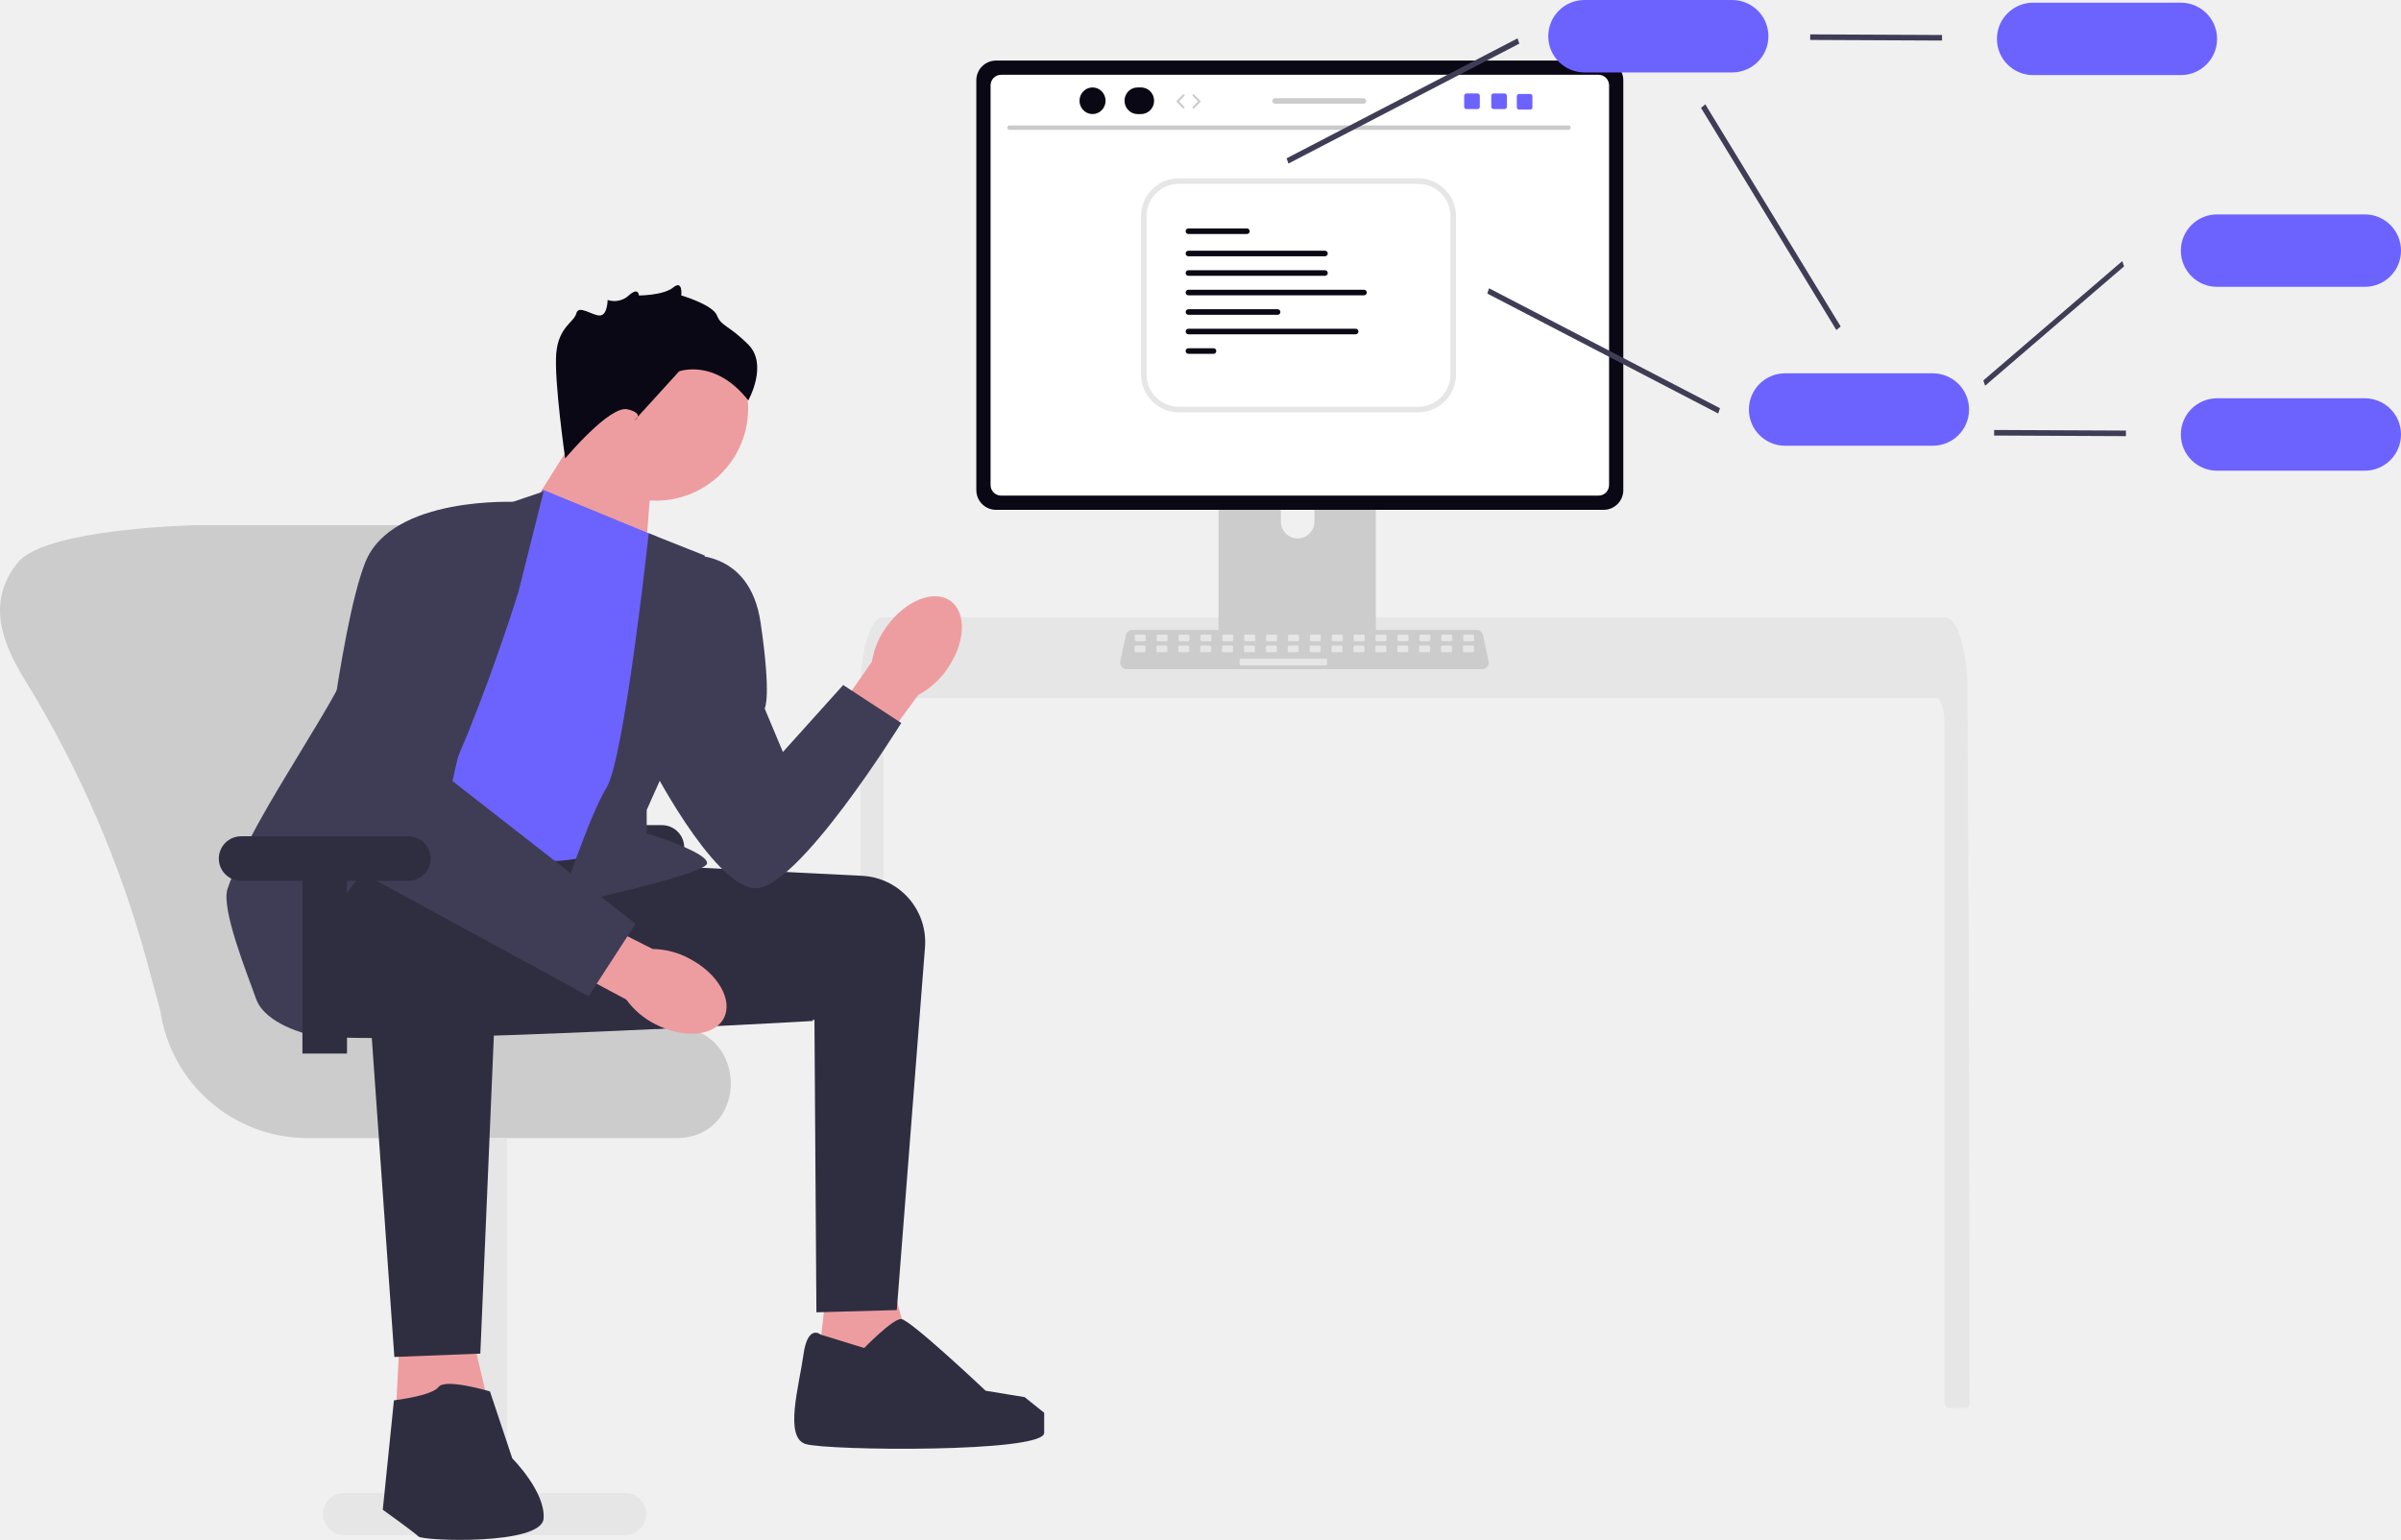
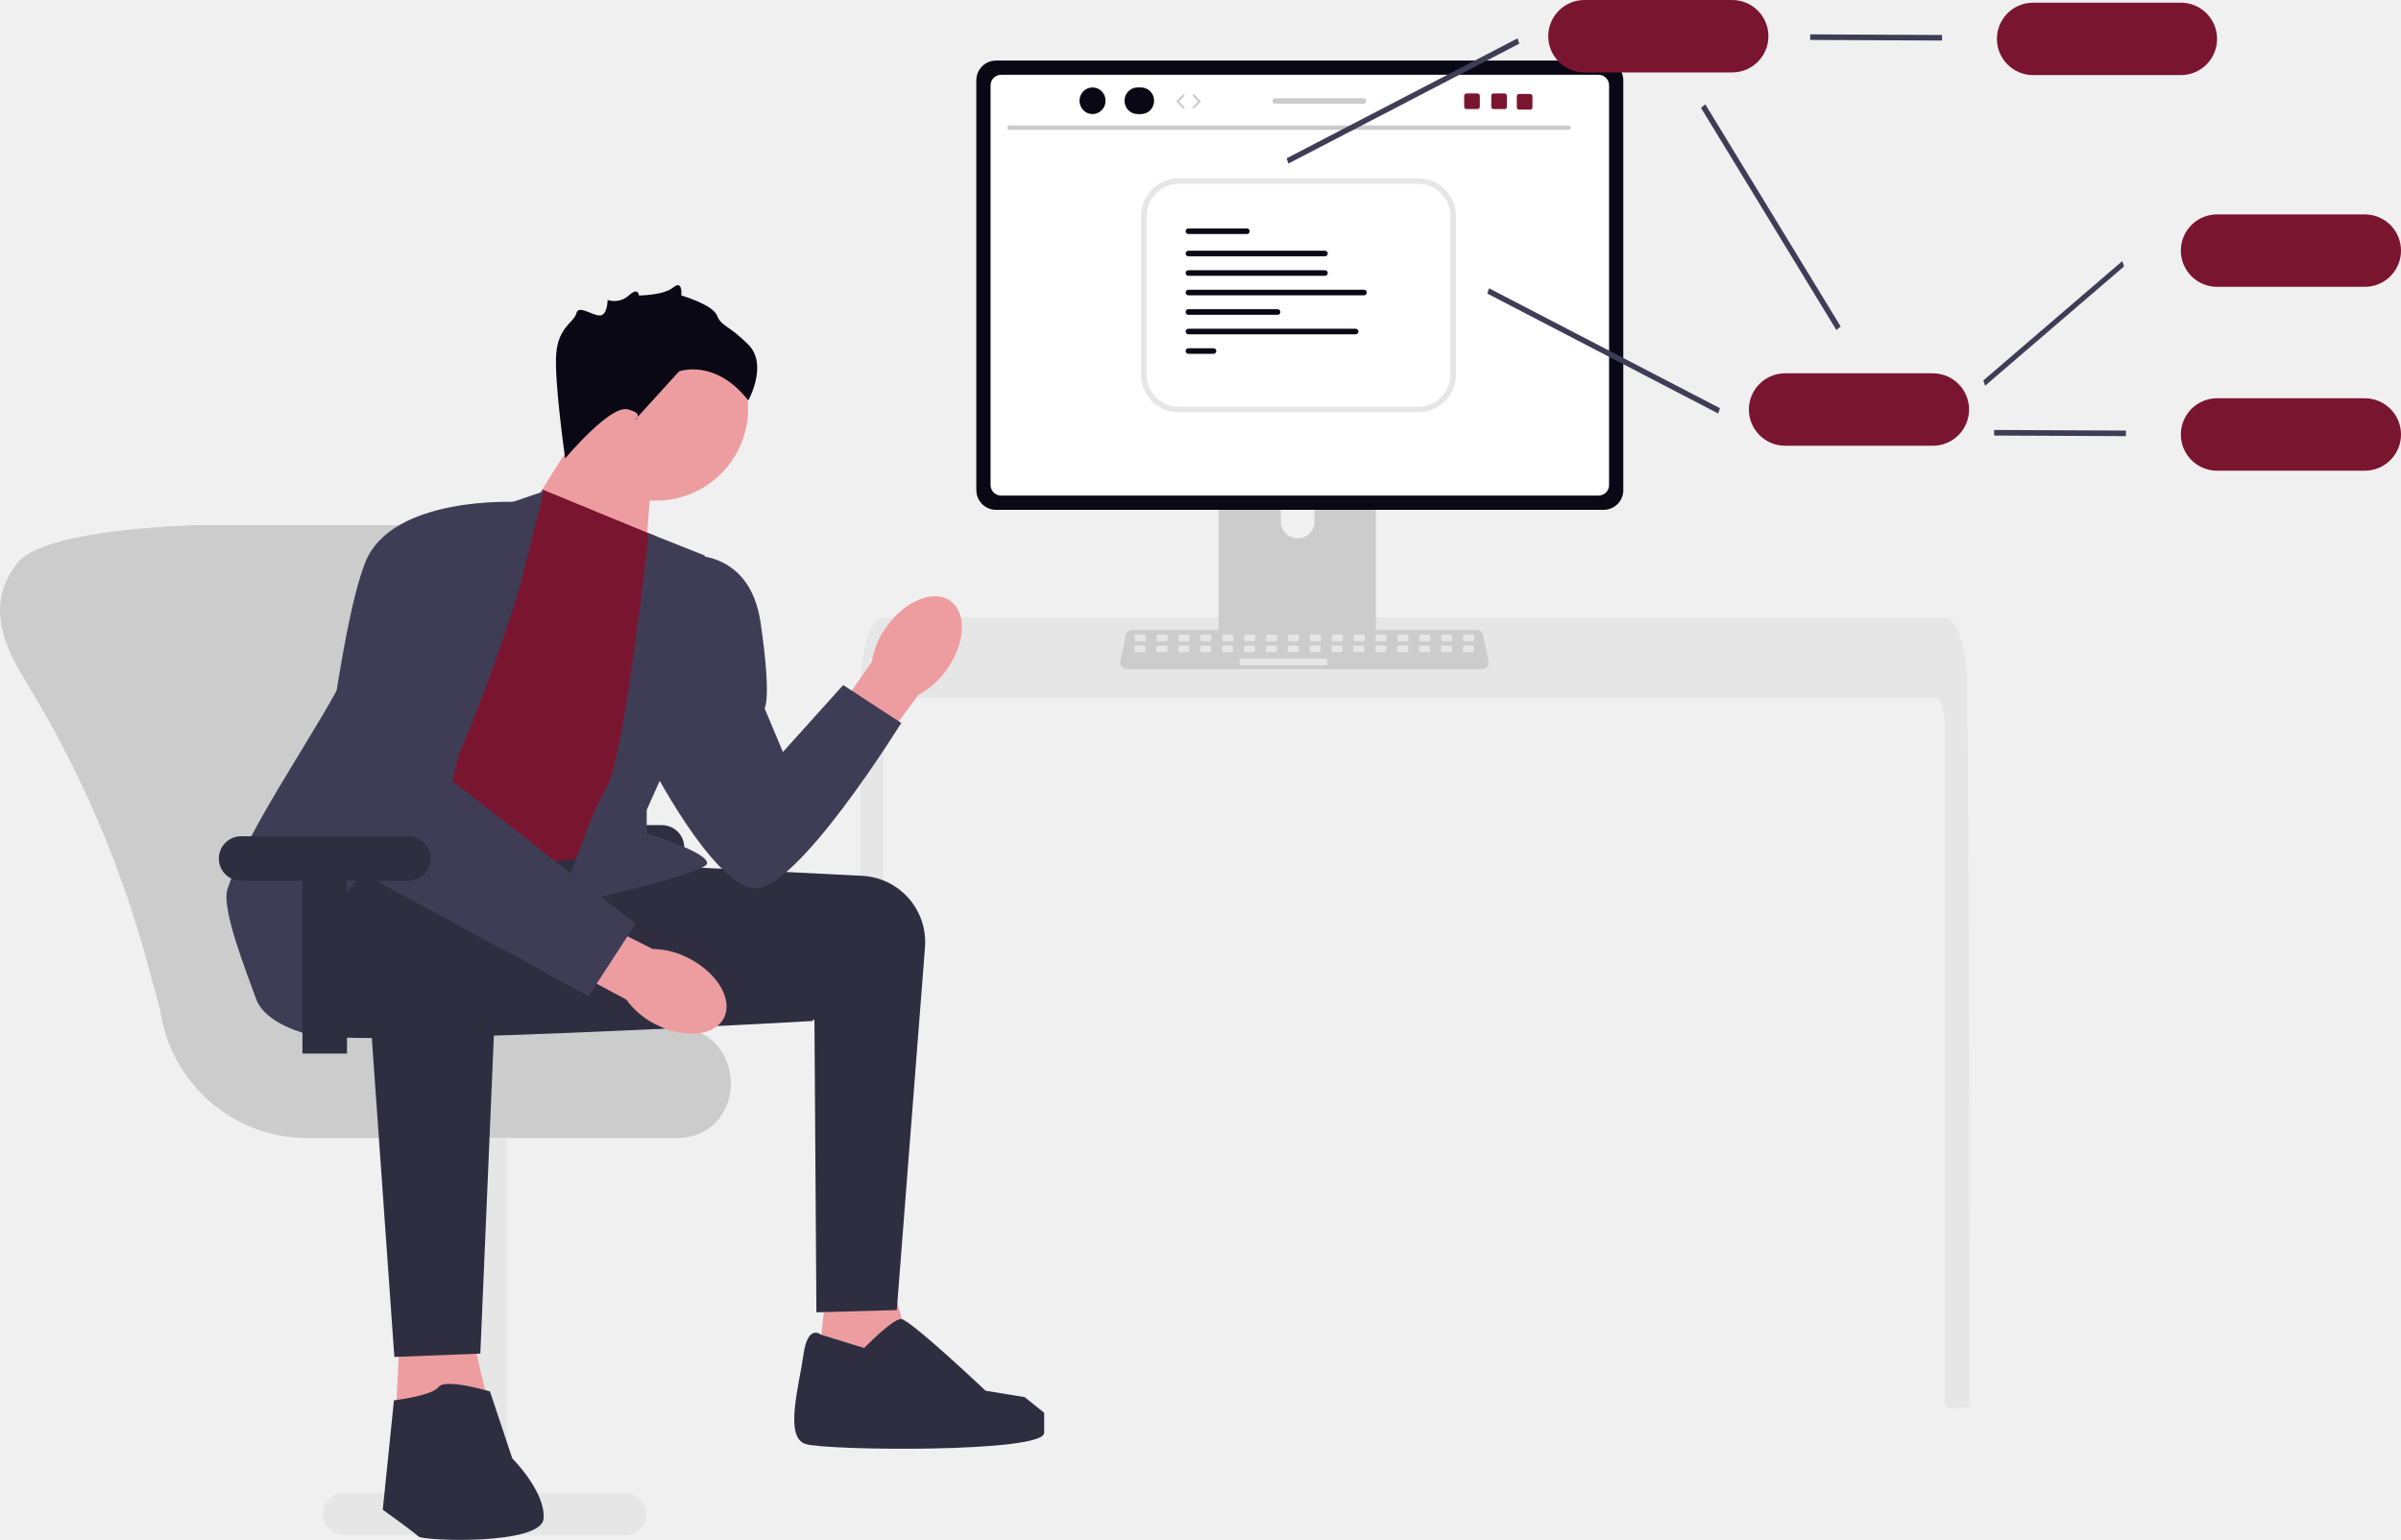
<svg xmlns="http://www.w3.org/2000/svg" width="960" height="615.896" viewBox="0 0 960 615.896" role="img" artist="Katerina Limpitsouni" source="https://undraw.co/">
  <g transform="translate(-480 -243.767)">
    <path d="M529.739,535.628a2.7,2.7,0,0,1-.492,1.582,1.48,1.48,0,0,1-1.176.646h-6.708c-.918,0-1.666-.987-1.669-2.213V264.708c0-5.972-1.5-10.819-3.346-10.831H98.745c-1.852.011-3.346,4.858-3.354,10.831V533.967a2.09,2.09,0,0,1-1.51,2.217c-1.352.178-2.7.334-4.047.479-.033,0-.067.011-.1.011-.734.089-1.469.156-2.2.234h-.008c-.384-.925-.751-1.872-1.126-2.819a2.982,2.982,0,0,1-.184-1.036v-282.4c0-1.649.05-3.309.133-4.947q.179-3.374.626-6.708c1.41-10.351,4.6-17.36,8.219-17.382h424.7a3.1,3.1,0,0,1,1.535.435,6.326,6.326,0,0,1,1.894,1.772,16.3,16.3,0,0,1,1.861,3.4c1.786,4.2,3.062,10.463,3.513,17.75,0,.067.008.134.008.2.117,1.805.175,3.644.167,5.482l.117,23.878.075,14.24.225,44.682.083,15.867Z" transform="translate(737.794 269.087)" fill="#e6e6e6" />
    <path d="M438.162,147.486H381.328a3.032,3.032,0,0,0-3.028,3.036V240.3h62.9v-89.78a3.034,3.034,0,0,0-3.032-3.036ZM409.936,198.5a6.743,6.743,0,0,1-6.711-6.711V181.432a6.711,6.711,0,1,1,13.422,0v10.355A6.742,6.742,0,0,1,409.936,198.5Z" transform="translate(588.91 260.618)" fill="#ccc" />
    <path d="M378.126,228.207v8.662a1.7,1.7,0,0,0,1.693,1.693h59.9a1.7,1.7,0,0,0,1.693-1.693v-8.662Z" transform="translate(588.89 269.84)" fill="#3f3d56" />
    <path d="M542.2,21.742H299.263a7.886,7.886,0,0,0-7.874,7.874V193.552a7.881,7.881,0,0,0,7.874,7.874H542.2a7.881,7.881,0,0,0,7.874-7.874V29.616a7.886,7.886,0,0,0-7.874-7.874Z" transform="translate(578.979 246.251)" fill="#090814" />
    <path d="M539.59,26.846H300.709a4.22,4.22,0,0,0-4.211,4.22V190.939a4.218,4.218,0,0,0,4.211,4.211H539.59a4.218,4.218,0,0,0,4.211-4.211V31.065A4.22,4.22,0,0,0,539.59,26.846Z" transform="translate(579.563 246.834)" fill="#fff" />
    <path d="M487.746,241.816H345.625a2.615,2.615,0,0,1-2.558-3.153l2.205-10.474a2.626,2.626,0,0,1,2.558-2.076H485.541a2.626,2.626,0,0,1,2.558,2.076l2.205,10.474a2.614,2.614,0,0,1-2.558,3.153Z" transform="translate(584.878 269.6)" fill="#ccc" />
    <rect width="4.377" height="2.626" rx="0.488" transform="translate(933.716 497.601)" fill="#e6e6e6" />
    <rect width="4.377" height="2.626" rx="0.488" transform="translate(942.47 497.601)" fill="#e6e6e6" />
    <rect width="4.377" height="2.626" rx="0.488" transform="translate(951.224 497.601)" fill="#e6e6e6" />
    <rect width="4.377" height="2.626" rx="0.488" transform="translate(959.979 497.601)" fill="#e6e6e6" />
    <rect width="4.377" height="2.626" rx="0.488" transform="translate(968.733 497.601)" fill="#e6e6e6" />
    <rect width="4.377" height="2.626" rx="0.488" transform="translate(977.487 497.601)" fill="#e6e6e6" />
    <rect width="4.377" height="2.626" rx="0.488" transform="translate(986.243 497.601)" fill="#e6e6e6" />
    <rect width="4.377" height="2.626" rx="0.488" transform="translate(994.998 497.601)" fill="#e6e6e6" />
    <rect width="4.377" height="2.626" rx="0.488" transform="translate(1003.752 497.601)" fill="#e6e6e6" />
    <rect width="4.377" height="2.626" rx="0.488" transform="translate(1012.506 497.601)" fill="#e6e6e6" />
    <rect width="4.377" height="2.626" rx="0.488" transform="translate(1021.261 497.601)" fill="#e6e6e6" />
    <rect width="4.377" height="2.626" rx="0.488" transform="translate(1030.015 497.601)" fill="#e6e6e6" />
    <rect width="4.377" height="2.626" rx="0.488" transform="translate(1038.77 497.601)" fill="#e6e6e6" />
    <rect width="4.377" height="2.626" rx="0.488" transform="translate(1047.524 497.601)" fill="#e6e6e6" />
    <rect width="4.377" height="2.626" rx="0.488" transform="translate(1056.278 497.601)" fill="#e6e6e6" />
    <rect width="4.377" height="2.626" rx="0.488" transform="translate(1065.033 497.601)" fill="#e6e6e6" />
    <rect width="4.377" height="2.626" rx="0.488" transform="translate(933.613 501.978)" fill="#e6e6e6" />
    <rect width="4.377" height="2.626" rx="0.488" transform="translate(942.367 501.978)" fill="#e6e6e6" />
    <rect width="4.377" height="2.626" rx="0.488" transform="translate(951.121 501.978)" fill="#e6e6e6" />
    <rect width="4.377" height="2.626" rx="0.488" transform="translate(959.876 501.978)" fill="#e6e6e6" />
    <rect width="4.377" height="2.626" rx="0.488" transform="translate(968.63 501.978)" fill="#e6e6e6" />
    <rect width="4.377" height="2.626" rx="0.488" transform="translate(977.384 501.978)" fill="#e6e6e6" />
    <rect width="4.377" height="2.626" rx="0.488" transform="translate(986.14 501.978)" fill="#e6e6e6" />
    <rect width="4.377" height="2.626" rx="0.488" transform="translate(994.894 501.978)" fill="#e6e6e6" />
    <rect width="4.377" height="2.626" rx="0.488" transform="translate(1003.648 501.978)" fill="#e6e6e6" />
    <rect width="4.377" height="2.626" rx="0.488" transform="translate(1012.403 501.978)" fill="#e6e6e6" />
    <rect width="4.377" height="2.626" rx="0.488" transform="translate(1021.157 501.978)" fill="#e6e6e6" />
    <rect width="4.377" height="2.626" rx="0.488" transform="translate(1029.911 501.978)" fill="#e6e6e6" />
    <rect width="4.377" height="2.626" rx="0.488" transform="translate(1038.666 501.978)" fill="#e6e6e6" />
    <rect width="4.377" height="2.626" rx="0.488" transform="translate(1047.42 501.978)" fill="#e6e6e6" />
    <rect width="4.377" height="2.626" rx="0.488" transform="translate(1056.174 501.978)" fill="#e6e6e6" />
    <rect width="4.377" height="2.626" rx="0.488" transform="translate(1064.93 501.978)" fill="#e6e6e6" />
    <rect width="35.018" height="2.626" rx="0.488" transform="translate(975.634 507.229)" fill="#e6e6e6" />
    <path d="M526.9,46.8H303.375a.889.889,0,0,1,0-1.778H526.9a.889.889,0,0,1,0,1.778Z" transform="translate(580.249 248.91)" fill="#cacaca" />
    <ellipse cx="5.209" cy="5.325" rx="5.209" ry="5.325" transform="translate(931.033 278.739)" fill="#090814" />
    <ellipse cx="5.209" cy="5.325" rx="5.209" ry="5.325" transform="translate(911.626 278.739)" fill="#090814" />
    <ellipse cx="5.209" cy="5.325" rx="5.209" ry="5.325" transform="translate(929.622 278.739)" fill="#090814" />
    <path d="M403.455,63.845l-.722-2.109,92.325-47.971.721,2.109Z" transform="translate(591.701 245.34)" fill="#3f3d56" />
    <path d="M653.455,143.562l-.722-2.109,55.554-47.728.721,2.108Z" transform="translate(620.264 254.475)" fill="#3f3d56" />
    <path d="M567.058,153.558l-92.325-47.971.722-2.109,92.324,47.971Z" transform="translate(599.927 255.589)" fill="#3f3d56" />
    <path d="M605.556,127.723,551.431,38.866l1.71-1.43,54.124,88.857Z" transform="translate(608.69 248.044)" fill="#3f3d56" />
    <path d="M643.319,14.807l-52.712-.243V12.336l52.712.243Z" transform="translate(613.166 245.177)" fill="#3f3d56" />
-     <path d="M731.152,29.93H672.1a14.485,14.485,0,1,1,0-28.971h59.055a14.485,14.485,0,1,1,0,28.971Z" transform="translate(620.821 243.876)" fill="#6c63ff" />
-     <path d="M797.152,105.93H738.1a14.485,14.485,0,0,1,0-28.971h59.055a14.485,14.485,0,0,1,0,28.971Z" transform="translate(628.362 252.559)" fill="#6c63ff" />
+     <path d="M731.152,29.93H672.1a14.485,14.485,0,1,1,0-28.971h59.055a14.485,14.485,0,1,1,0,28.971Z" transform="translate(620.821 243.876)" fill="#7a1530" />
+     <path d="M797.152,105.93H738.1a14.485,14.485,0,0,1,0-28.971h59.055a14.485,14.485,0,0,1,0,28.971Z" transform="translate(628.362 252.559)" fill="#7a1530" />
    <path d="M709.319,156.806l-52.712-.242v-2.229l52.712.242Z" transform="translate(620.706 261.4)" fill="#3f3d56" />
-     <path d="M797.152,171.93H738.1a14.485,14.485,0,0,1,0-28.971h59.055a14.485,14.485,0,0,1,0,28.971Z" transform="translate(628.362 260.1)" fill="#6c63ff" />
-     <path d="M642.152,162.971H583.1a14.485,14.485,0,0,1,0-28.971h59.055a14.485,14.485,0,0,1,0,28.971Z" transform="translate(610.653 259.077)" fill="#6c63ff" />
-     <path d="M570.152,28.971H511.1A14.485,14.485,0,1,1,511.1,0h59.055a14.485,14.485,0,0,1,0,28.971Z" transform="translate(602.426 243.767)" fill="#6c63ff" />
+     <path d="M797.152,171.93H738.1a14.485,14.485,0,0,1,0-28.971h59.055a14.485,14.485,0,0,1,0,28.971Z" transform="translate(628.362 260.1)" fill="#7a1530" />
+     <path d="M642.152,162.971H583.1a14.485,14.485,0,0,1,0-28.971h59.055a14.485,14.485,0,0,1,0,28.971Z" transform="translate(610.653 259.077)" fill="#7a1530" />
+     <path d="M570.152,28.971H511.1A14.485,14.485,0,1,1,511.1,0h59.055a14.485,14.485,0,0,1,0,28.971Z" transform="translate(602.426 243.767)" fill="#7a1530" />
    <path d="M317.052,249.18H250.2a8.914,8.914,0,1,0,0,17.828H274.71v69.084h17.828V267.008h24.514a8.914,8.914,0,1,0,0-17.828Z" transform="translate(427.604 324.606)" fill="#2f2d40" />
    <path d="M324.794,339.654H177.452a59.5,59.5,0,0,1-58.683-51.08l-5.216-19.185A430.668,430.668,0,0,0,64.727,156.55c-9.867-16.025-14.946-31.536-3.411-46.471l.29-.376c9.252-12.042,55.3-14.649,70.314-15.156q.89-.03,1.786-.03h91.645q.9,0,1.786.03a44.847,44.847,0,0,1,38.778,24.717,46.21,46.21,0,0,1-2.622,47.31c-32.192,48.358-42.049,78.68-31.958,98.317,9.761,18.994,39.681,28.7,94.161,30.56,14.641.5,21.36,11.9,21.407,22.28.046,10.113-6.414,21.278-20.706,21.895Q325.5,339.654,324.794,339.654Z" transform="translate(425.309 359.303)" fill="#ccc" />
    <path d="M196.577,511.8H308a8.426,8.426,0,1,0,0-16.825H261.2V353.017H243.376V494.974h-46.8a8.426,8.426,0,1,0,0,16.825Z" transform="translate(421.477 345.94)" fill="#e6e6e6" />
    <path d="M461.34,157.6H365.566A15.085,15.085,0,0,1,350.5,142.529V79.069A15.085,15.085,0,0,1,365.566,64H461.34a15.085,15.085,0,0,1,15.069,15.069v63.46A15.085,15.085,0,0,1,461.34,157.6ZM365.566,66.228a12.855,12.855,0,0,0-12.84,12.84v63.46a12.855,12.855,0,0,0,12.84,12.84H461.34a12.855,12.855,0,0,0,12.84-12.84V79.069a12.855,12.855,0,0,0-12.84-12.84Z" transform="translate(585.733 251.078)" fill="#e6e6e6" />
    <path d="M1.114,0H24.5a1.114,1.114,0,0,1,0,2.229H1.114A1.114,1.114,0,0,1,1.114,0Z" transform="translate(954.059 335.135)" fill="#090814" />
    <path d="M1.114,0h54.6a1.114,1.114,0,0,1,0,2.229H1.114A1.114,1.114,0,0,1,1.114,0Z" transform="translate(954.059 344.05)" fill="#090814" />
    <path d="M1.114,0h54.6a1.114,1.114,0,0,1,0,2.229H1.114A1.114,1.114,0,0,1,1.114,0Z" transform="translate(954.059 351.849)" fill="#090814" />
    <path d="M1.114,0h70.2a1.114,1.114,0,0,1,0,2.229H1.114A1.114,1.114,0,0,1,1.114,0Z" transform="translate(954.059 359.649)" fill="#090814" />
    <path d="M1.114,0H36.77a1.114,1.114,0,0,1,0,2.229H1.114A1.114,1.114,0,0,1,1.114,0Z" transform="translate(954.059 367.449)" fill="#090814" />
    <path d="M1.114,0H67.969a1.114,1.114,0,0,1,0,2.229H1.114A1.114,1.114,0,0,1,1.114,0Z" transform="translate(954.059 375.249)" fill="#090814" />
    <path d="M1.114,0H11.143a1.114,1.114,0,1,1,0,2.229H1.114A1.114,1.114,0,0,1,1.114,0Z" transform="translate(954.059 383.048)" fill="#090814" />
    <path d="M366.035,39.542a.415.415,0,0,1-.3-.125l-2.378-2.43a.416.416,0,0,1,0-.583l2.378-2.43a.417.417,0,1,1,.6.583L364.241,36.7l2.092,2.139a.417.417,0,0,1-.3.708Z" transform="translate(587.189 247.634)" fill="#ccc" />
    <path d="M369.377,39.542a.417.417,0,0,1-.3-.708l2.092-2.139-2.092-2.139a.417.417,0,1,1,.6-.583l2.377,2.43a.416.416,0,0,1,0,.583l-2.377,2.43a.415.415,0,0,1-.3.125Z" transform="translate(587.843 247.634)" fill="#ccc" />
-     <path d="M481.5,33.545h-4.421a.912.912,0,0,0-.912.912v4.425a.912.912,0,0,0,.912.912H481.5a.916.916,0,0,0,.917-.912V34.457A.916.916,0,0,0,481.5,33.545Z" transform="translate(600.092 247.599)" fill="#6c63ff" />
-     <path d="M471.782,33.545h-4.421a.912.912,0,0,0-.913.912v4.425a.912.912,0,0,0,.913.912h4.421a.916.916,0,0,0,.917-.912V34.457A.916.916,0,0,0,471.782,33.545Z" transform="translate(598.98 247.599)" fill="#6c63ff" />
-     <path d="M490.666,33.732h-4.421a.912.912,0,0,0-.912.912v4.425a.912.912,0,0,0,.912.912h4.421a.916.916,0,0,0,.917-.912V34.644A.916.916,0,0,0,490.666,33.732Z" transform="translate(601.139 247.62)" fill="#6c63ff" />
+     <path d="M481.5,33.545h-4.421a.912.912,0,0,0-.912.912v4.425a.912.912,0,0,0,.912.912H481.5a.916.916,0,0,0,.917-.912V34.457A.916.916,0,0,0,481.5,33.545Z" transform="translate(600.092 247.599)" fill="#7a1530" />
+     <path d="M471.782,33.545h-4.421a.912.912,0,0,0-.913.912v4.425a.912.912,0,0,0,.913.912h4.421a.916.916,0,0,0,.917-.912V34.457A.916.916,0,0,0,471.782,33.545Z" transform="translate(598.98 247.599)" fill="#7a1530" />
+     <path d="M490.666,33.732h-4.421a.912.912,0,0,0-.912.912v4.425a.912.912,0,0,0,.912.912h4.421a.916.916,0,0,0,.917-.912V34.644A.916.916,0,0,0,490.666,33.732Z" transform="translate(601.139 247.62)" fill="#7a1530" />
    <path d="M434.056,35.243H398.719a1.112,1.112,0,0,0,0,2.225h35.337a1.112,1.112,0,1,0,0-2.225Z" transform="translate(591.116 247.793)" fill="#ccc" />
    <g transform="translate(570.548 357.832)">
      <path d="M39.429,30.474q-1.248-.084-2.518-.085A36.877,36.877,0,1,0,70.975,53.067L91.327,20.68,41.812,0Z" transform="translate(208.647 116.565) rotate(180)" fill="#ed9da0" />
      <path d="M352.235,440.392l-6.25,56.059,43.749-6.06-14.286-51.785Z" transform="translate(-111.447 -46.998)" fill="#ed9da0" />
      <path d="M543.235,449.392l-2.813,55.178,38.354-4.628-12.327-52.335Z" transform="translate(-472.981 -47.963)" fill="#ed9da0" />
      <path d="M347.44,260.106c.6,0,48.344,2.4,79.889,3.985a26.553,26.553,0,0,1,25.138,28.579L441.189,437.782l-32.142.893-.784-116.963-63.5,3.571,2.679-65.178Z" transform="translate(-173.17 -27.871)" fill="#2f2e41" />
      <path d="M399.15,258.034s-8.036,61.606-1.786,67.856,202.23-4.911,202.23-4.911-42.994-62.086-50.737-63.855S417.9,249.106,417.9,249.106Z" transform="translate(-365.057 -26.693)" fill="#2f2e41" />
      <path d="M389.308,168.709c7.463-10.438,8.127-22.75,1.484-27.5s-18.077-.136-25.542,10.307a32.113,32.113,0,0,0-5.849,13.993l-31.064,44.626,17.678,12.239,31.941-43.6A32.115,32.115,0,0,0,389.308,168.709Z" transform="translate(-101.326 -14.931)" fill="#ed9da0" />
-       <path d="M596.233,110.356,550.7,91.606,464.985,223.747s59.821,13.393,80.356,16.071,43.749-8.036,43.749-8.036l7.143-121.427Z" transform="translate(-424.195 -9.816)" fill="#6c63ff" />
+       <path d="M596.233,110.356,550.7,91.606,464.985,223.747s59.821,13.393,80.356,16.071,43.749-8.036,43.749-8.036l7.143-121.427Z" transform="translate(-424.195 -9.816)" fill="#7a1530" />
      <path d="M618.913,129.926l10.144-40.384L614,94.658s-60.714,40.178-60.714,57.142c0,13.3-40.65,66.679-50.637,96.769-2.626,7.912,7.777,33.646,11.421,43.925s20.913,14.215,20.913,14.215,6.7-65.624,28.125-65.624S618.913,129.926,618.913,129.926Z" transform="translate(-502.231 -7.065)" fill="#3f3d56" />
      <path d="M478.1,111.13l22.4,8.907s-3.571,62.5-7.143,67.856-16.071,33.928-16.071,33.928v9.312s25,7.652,24.107,12.117-58.928,16.964-58.928,16.964,11.607-35.714,18.75-47.321S478.1,111.13,478.1,111.13Z" transform="translate(-309.259 -11.908)" fill="#3f3d56" />
      <path d="M369.77,121.09s25.893-3.571,30.357,26.785,1.628,34.375,1.628,34.375l7.3,17.411,24.107-26.785,23.214,15.178s-41.964,67.856-58.928,66.071-41.964-50.892-41.964-50.892Z" transform="translate(-186.571 -12.961)" fill="#3f3d56" />
      <path d="M535.485,268.635,548.733,456.1l34.374-1.339s7.589-177.23,7.589-179.909-3.571-17.857-25.892-18.75S535.485,268.635,535.485,268.635Z" transform="translate(-481.605 -27.438)" fill="#2f2e41" />
      <path d="M560.293,483.744s-17.857-5.357-20.535-1.786-17.857,5.357-17.857,5.357l-4.464,43.75s12.5,8.928,14.286,10.714,49.106,3.571,50-7.143-12.5-24.107-12.5-24.107Z" transform="translate(-454.938 -41.298)" fill="#2f2e41" />
      <path d="M302.106,469.356s-5.2-4.464-6.937,8.036-7.8,33.035.867,35.714,95.385,3.571,95.385-4.464v-8.036l-7.8-6.25-15.612-2.562s-30.346-28.688-33.815-28.688-14.741,11.607-14.741,11.607Z" transform="translate(-64.474 -49.624)" fill="#2f2e41" />
      <path d="M423.674,69.29s17.857-21.428,25-19.643,2.679,4.464,2.679,4.464l17.857-19.643s14.286-5.357,27.678,11.607c0,0,8.036-14.286,0-22.321s-10.714-7.143-12.5-11.607S470.1,4.112,470.1,4.112s.717-6.426-3.213-3.213-13.744,3.213-13.744,3.213-.056-3.571-4.049,0A8.5,8.5,0,0,1,440.638,5.9s0,6.18-3.125,6.215-8.482-4.429-9.375-.858S421,16.612,420.1,27.326,423.674,69.29,423.674,69.29Z" transform="translate(-288.243 0)" fill="#090814" />
      <path d="M492.913,324.469c11.381,5.926,23.664,4.858,27.435-2.386s-2.4-17.918-13.786-23.845a32.114,32.114,0,0,0-14.675-3.83l-48.54-24.5-9.64,19.22,47.649,25.513a32.115,32.115,0,0,0,11.557,9.828Z" transform="translate(-321.49 -28.922)" fill="#ed9da0" />
      <path d="M554.841,97.1s-50-2.679-60.714,24.107-19.643,114.284-19.643,114.284L583.412,294.75l18.75-28.905L528.948,208.7,554.841,97.1Z" transform="translate(-438.606 -10.396)" fill="#3f3d56" />
    </g>
    <path d="M226.052,253.18H159.2a8.914,8.914,0,1,0,0,17.828H183.71v69.084h17.828V271.008h24.514a8.914,8.914,0,1,0,0-17.828Z" transform="translate(417.207 325.063)" fill="#2f2e41" />
  </g>
</svg>
